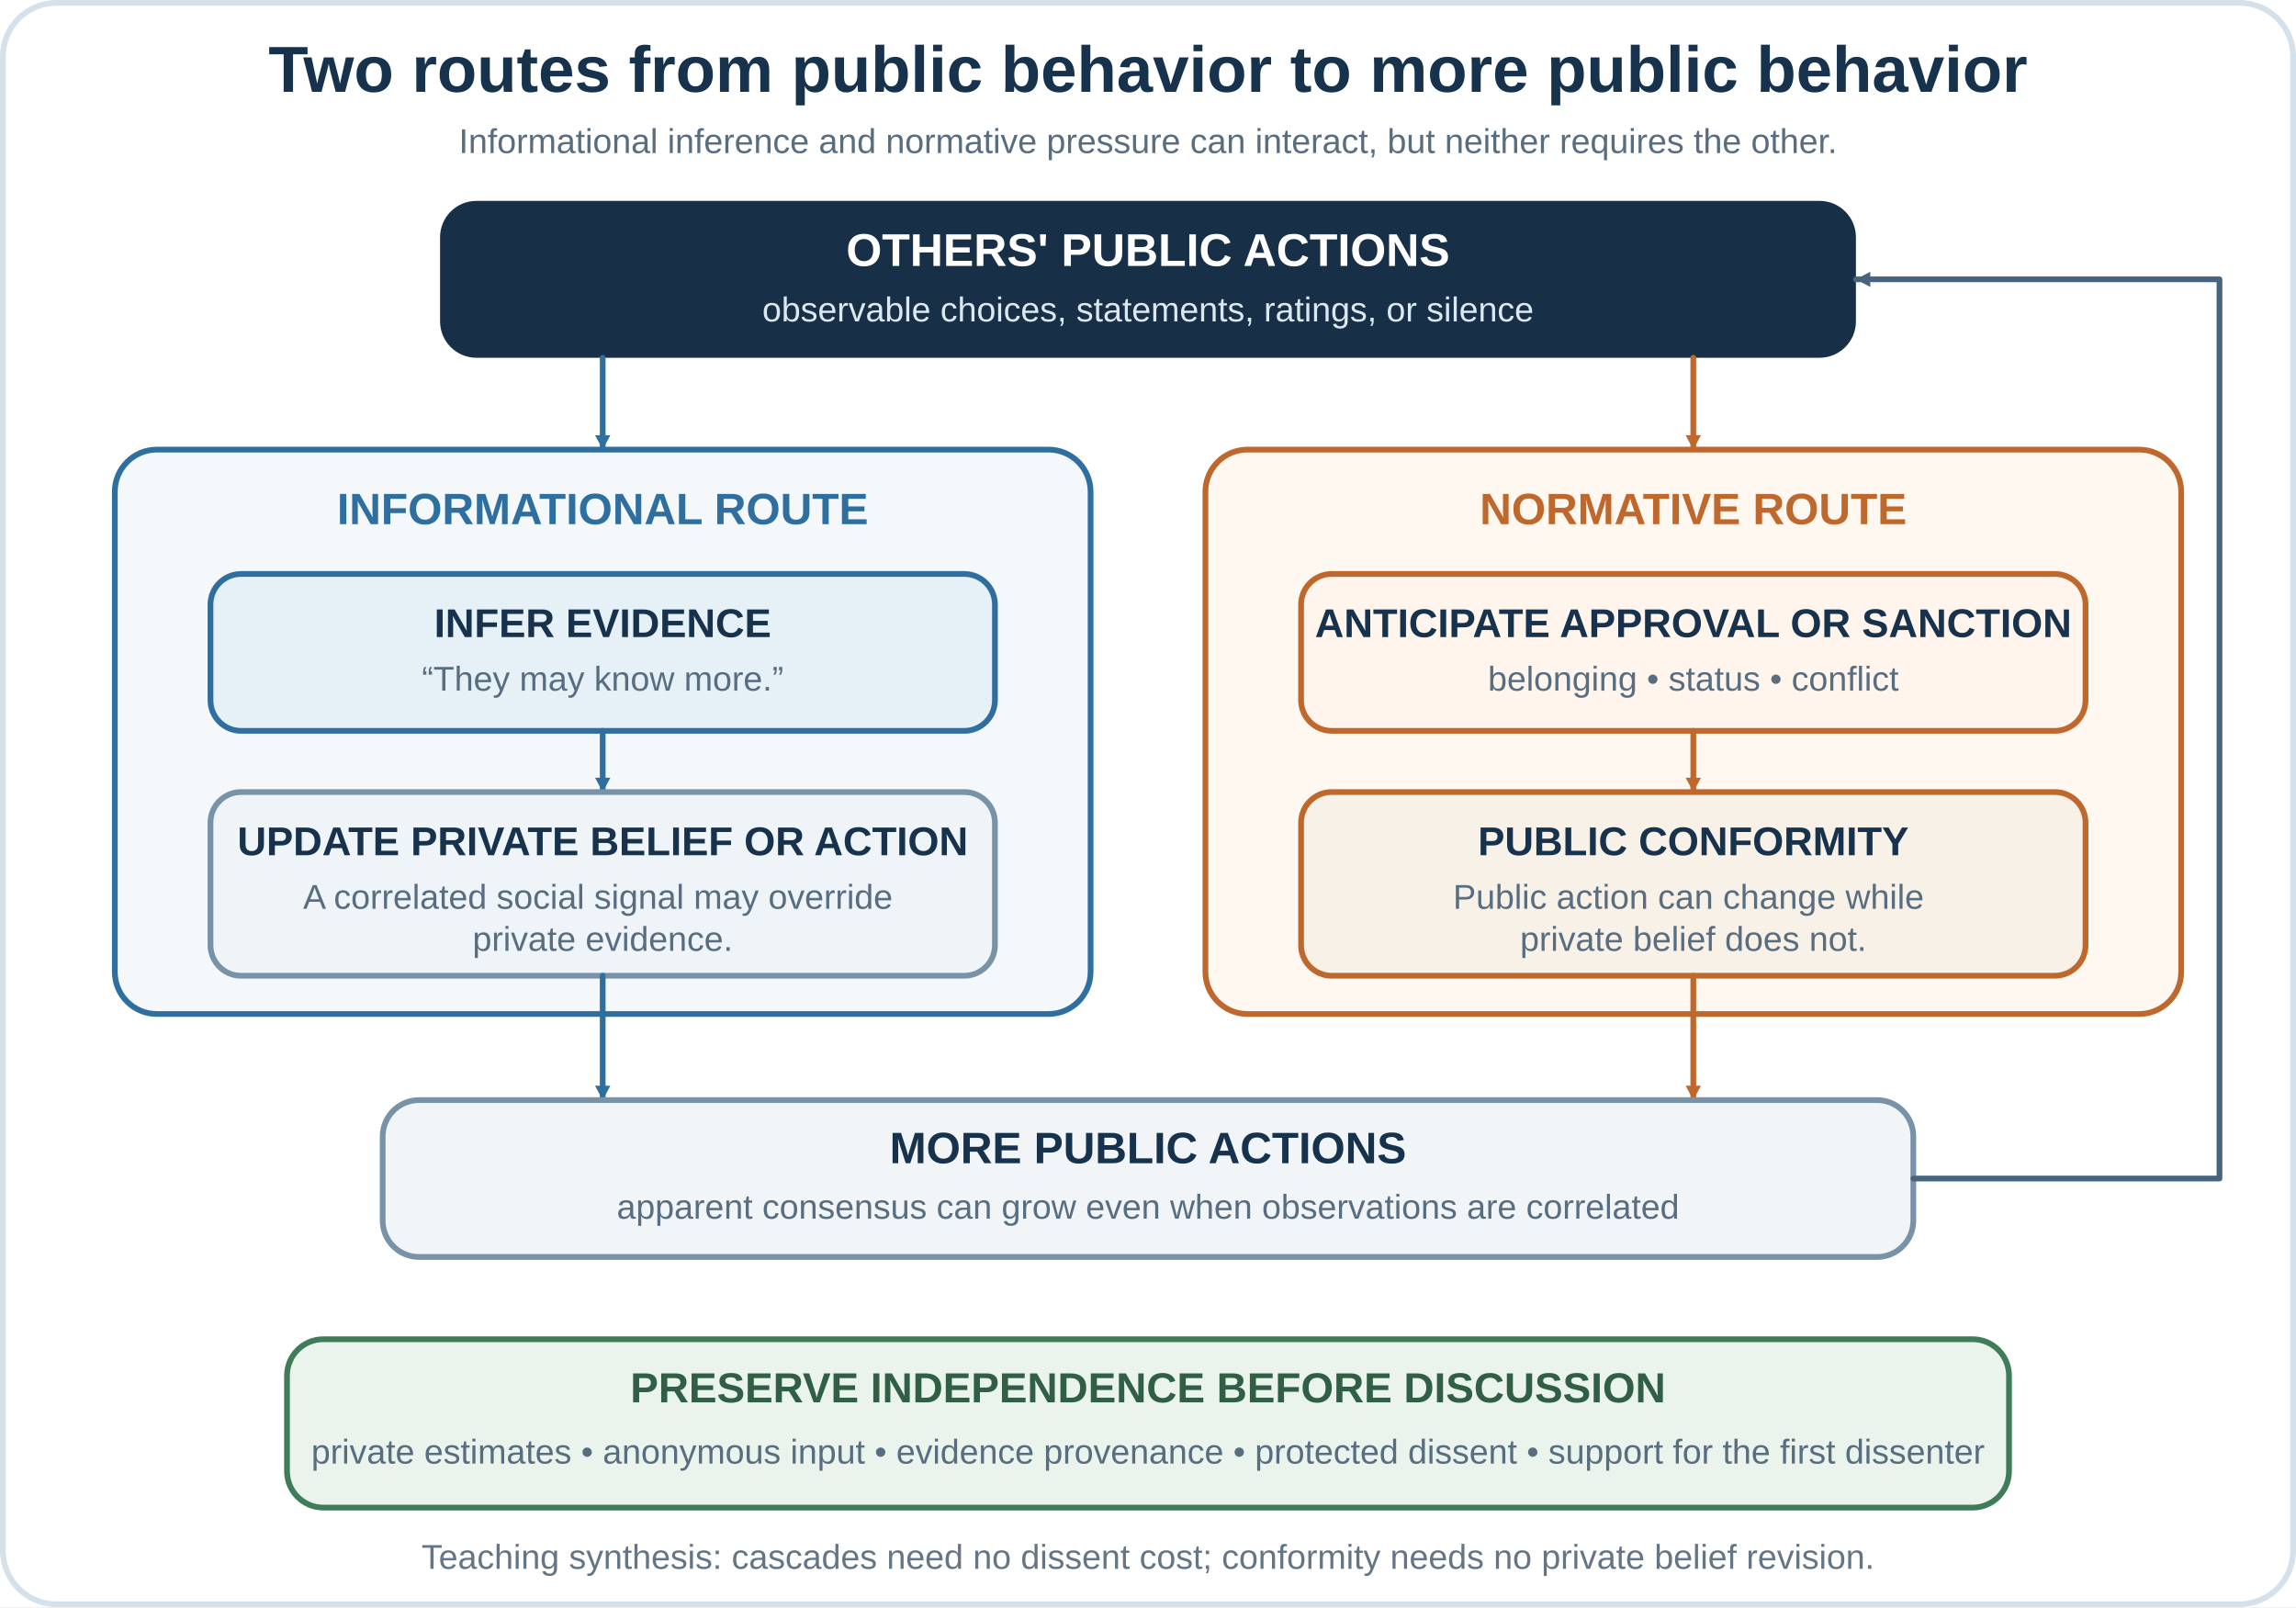
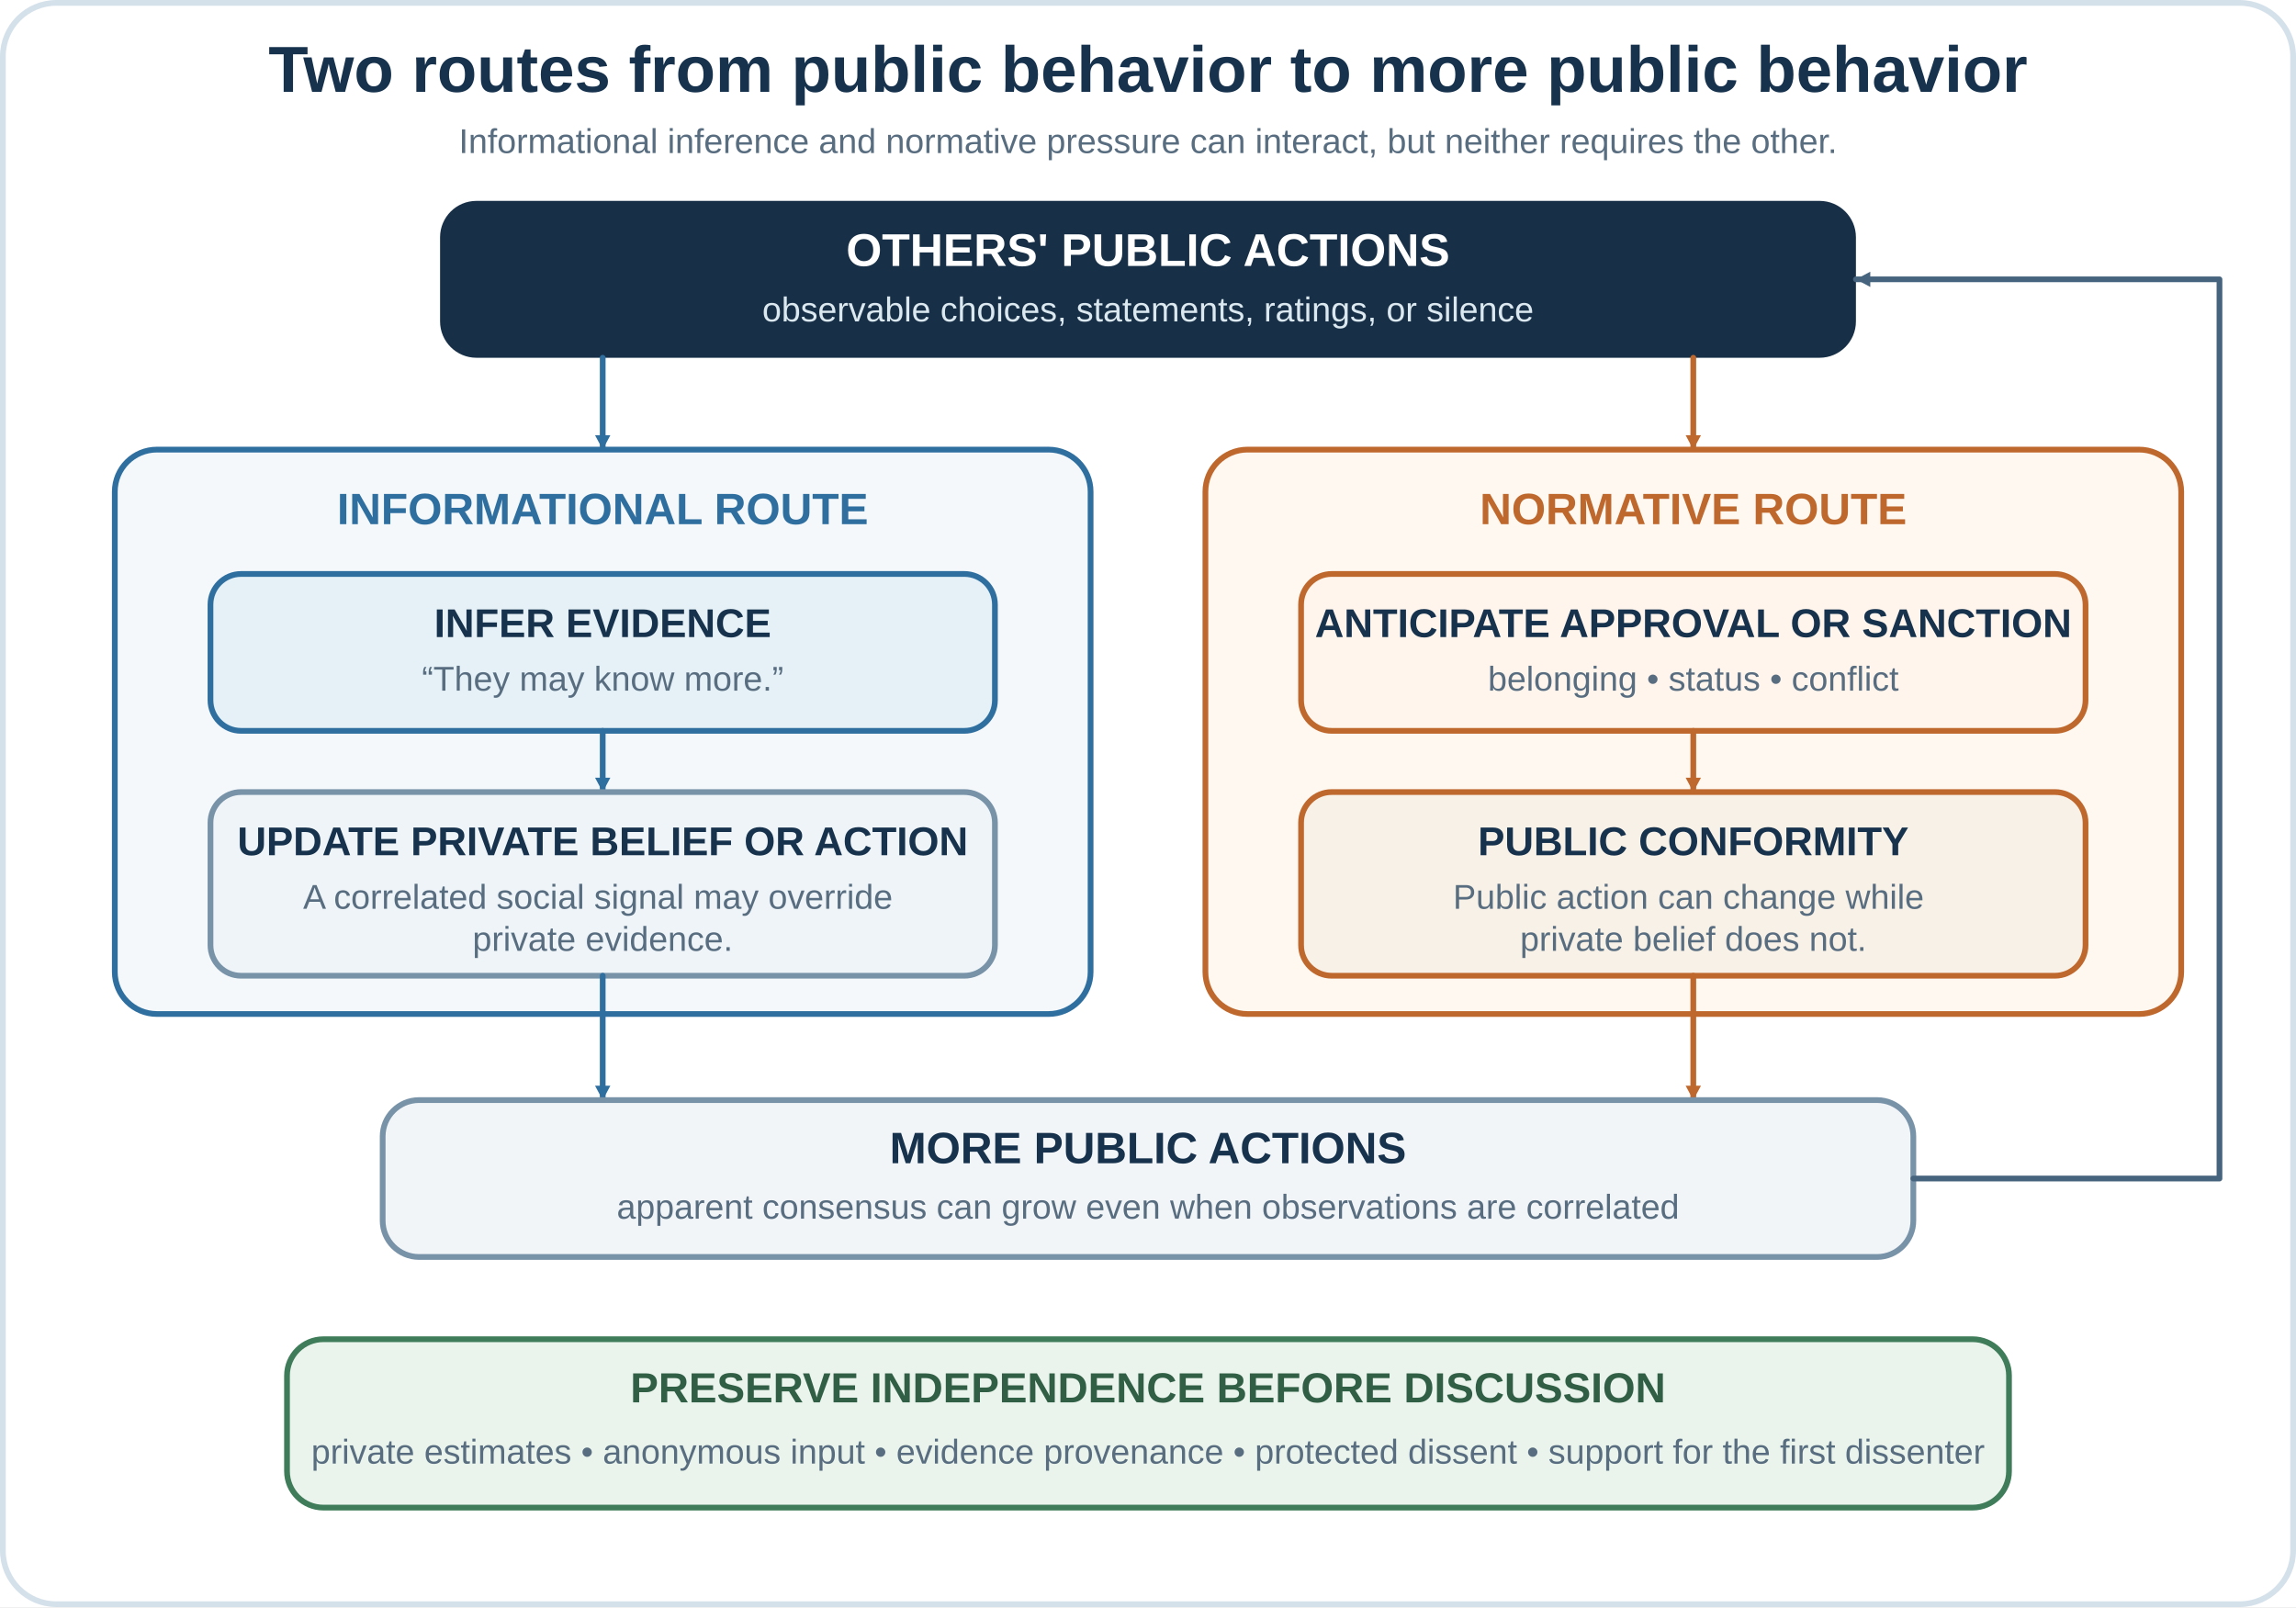
<svg xmlns="http://www.w3.org/2000/svg" width="1200" height="840" viewBox="0 0 1200 840" role="img" aria-labelledby="title desc">
  <defs>
    <marker id="arrow-blue" markerWidth="10" markerHeight="10" refX="8.5" refY="5" orient="auto" markerUnits="userSpaceOnUse">
      <path d="M1,1 L8.5,5 L1,9 Z" fill="#2f6f9f" />
    </marker>
    <marker id="arrow-orange" markerWidth="10" markerHeight="10" refX="8.5" refY="5" orient="auto" markerUnits="userSpaceOnUse">
      <path d="M1,1 L8.5,5 L1,9 Z" fill="#bf682d" />
    </marker>
    <marker id="arrow-gray" markerWidth="10" markerHeight="10" refX="8.5" refY="5" orient="auto" markerUnits="userSpaceOnUse">
      <path d="M1,1 L8.5,5 L1,9 Z" fill="#47647e" />
    </marker>
  </defs>
  <rect width="1200" height="840" fill="#ffffff" />
  <rect x="1.5" y="1.5" width="1197" height="837" rx="28" fill="none" stroke="#d5e1ea" stroke-width="3" />
  <text x="600" y="48" text-anchor="middle" font-family="Arial, sans-serif" font-size="34" font-weight="700" fill="#17324d">Two routes from public behavior to more public behavior</text>
  <text x="600" y="80" text-anchor="middle" font-family="Arial, sans-serif" font-size="18" fill="#586d80">Informational inference and normative pressure can interact, but neither requires the other.</text>
  <rect x="230" y="105" width="740" height="82" rx="19" fill="#183047" />
  <text x="600" y="139" text-anchor="middle" font-family="Arial, sans-serif" font-size="24" font-weight="700" fill="#ffffff">OTHERS' PUBLIC ACTIONS</text>
  <text x="600" y="168" text-anchor="middle" font-family="Arial, sans-serif" font-size="18" fill="#dbe8f0">observable choices, statements, ratings, or silence</text>
  <path d="M315 187 V235" fill="none" stroke="#2f6f9f" stroke-width="3" stroke-linecap="round" marker-end="url(#arrow-blue)" />
  <path d="M885 187 V235" fill="none" stroke="#bf682d" stroke-width="3" stroke-linecap="round" marker-end="url(#arrow-orange)" />
  <rect x="60" y="235" width="510" height="295" rx="22" fill="#f4f8fb" stroke="#2f6f9f" stroke-width="3" />
  <text x="315" y="274" text-anchor="middle" font-family="Arial, sans-serif" font-size="23" font-weight="700" fill="#2f6f9f">INFORMATIONAL ROUTE</text>
  <rect x="110" y="300" width="410" height="82" rx="16" fill="#e5f1f7" stroke="#2f6f9f" stroke-width="3" />
  <text x="315" y="333" text-anchor="middle" font-family="Arial, sans-serif" font-size="21" font-weight="700" fill="#17324d">INFER EVIDENCE</text>
  <text x="315" y="361" text-anchor="middle" font-family="Arial, sans-serif" font-size="18" fill="#586d80">“They may know more.”</text>
  <path d="M315 382 V414" fill="none" stroke="#2f6f9f" stroke-width="3" stroke-linecap="round" marker-end="url(#arrow-blue)" />
  <rect x="110" y="414" width="410" height="96" rx="16" fill="#eef4f8" stroke="#7892a8" stroke-width="3" />
  <text x="315" y="447" text-anchor="middle" font-family="Arial, sans-serif" font-size="21" font-weight="700" fill="#17324d">UPDATE PRIVATE BELIEF OR ACTION</text>
  <text x="315" y="475" text-anchor="middle" font-family="Arial, sans-serif" font-size="18" fill="#586d80">
    <tspan x="315" dy="0">A correlated social signal may override</tspan>
    <tspan x="315" dy="22">private evidence.</tspan>
  </text>
  <rect x="630" y="235" width="510" height="295" rx="22" fill="#fff8f1" stroke="#bf682d" stroke-width="3" />
  <text x="885" y="274" text-anchor="middle" font-family="Arial, sans-serif" font-size="23" font-weight="700" fill="#bf682d">NORMATIVE ROUTE</text>
  <rect x="680" y="300" width="410" height="82" rx="16" fill="#fff5ec" stroke="#bf682d" stroke-width="3" />
  <text x="885" y="333" text-anchor="middle" font-family="Arial, sans-serif" font-size="21" font-weight="700" fill="#17324d">ANTICIPATE APPROVAL OR SANCTION</text>
  <text x="885" y="361" text-anchor="middle" font-family="Arial, sans-serif" font-size="18" fill="#586d80">belonging • status • conflict</text>
  <path d="M885 382 V414" fill="none" stroke="#bf682d" stroke-width="3" stroke-linecap="round" marker-end="url(#arrow-orange)" />
  <rect x="680" y="414" width="410" height="96" rx="16" fill="#f8f1e7" stroke="#bf682d" stroke-width="3" />
  <text x="885" y="447" text-anchor="middle" font-family="Arial, sans-serif" font-size="21" font-weight="700" fill="#17324d">PUBLIC CONFORMITY</text>
  <text x="885" y="475" text-anchor="middle" font-family="Arial, sans-serif" font-size="18" fill="#586d80">
    <tspan x="885" dy="0">Public action can change while</tspan>
    <tspan x="885" dy="22">private belief does not.</tspan>
  </text>
  <path d="M315 510 V575" fill="none" stroke="#2f6f9f" stroke-width="3" stroke-linecap="round" marker-end="url(#arrow-blue)" />
  <path d="M885 510 V575" fill="none" stroke="#bf682d" stroke-width="3" stroke-linecap="round" marker-end="url(#arrow-orange)" />
  <rect x="200" y="575" width="800" height="82" rx="19" fill="#f2f5f8" stroke="#7892a8" stroke-width="3" />
  <text x="600" y="608" text-anchor="middle" font-family="Arial, sans-serif" font-size="23" font-weight="700" fill="#17324d">MORE PUBLIC ACTIONS</text>
  <text x="600" y="637" text-anchor="middle" font-family="Arial, sans-serif" font-size="18" fill="#586d80">apparent consensus can grow even when observations are correlated</text>
  <path d="M1000 616 H1160 V146 H970" fill="none" stroke="#47647e" stroke-width="3" stroke-linecap="round" stroke-linejoin="round" marker-end="url(#arrow-gray)" />
  <rect x="150" y="700" width="900" height="88" rx="19" fill="#eaf4ec" stroke="#3f7c59" stroke-width="3" />
  <text x="600" y="733" text-anchor="middle" font-family="Arial, sans-serif" font-size="22" font-weight="700" fill="#315f45">PRESERVE INDEPENDENCE BEFORE DISCUSSION</text>
  <text x="600" y="765" text-anchor="middle" font-family="Arial, sans-serif" font-size="18" fill="#586d80">private estimates • anonymous input • evidence provenance • protected dissent • support for the first dissenter</text>
-   <text x="600" y="820" text-anchor="middle" font-family="Arial, sans-serif" font-size="18" fill="#647586">Teaching synthesis: cascades need no dissent cost; conformity needs no private belief revision.</text>
</svg>
